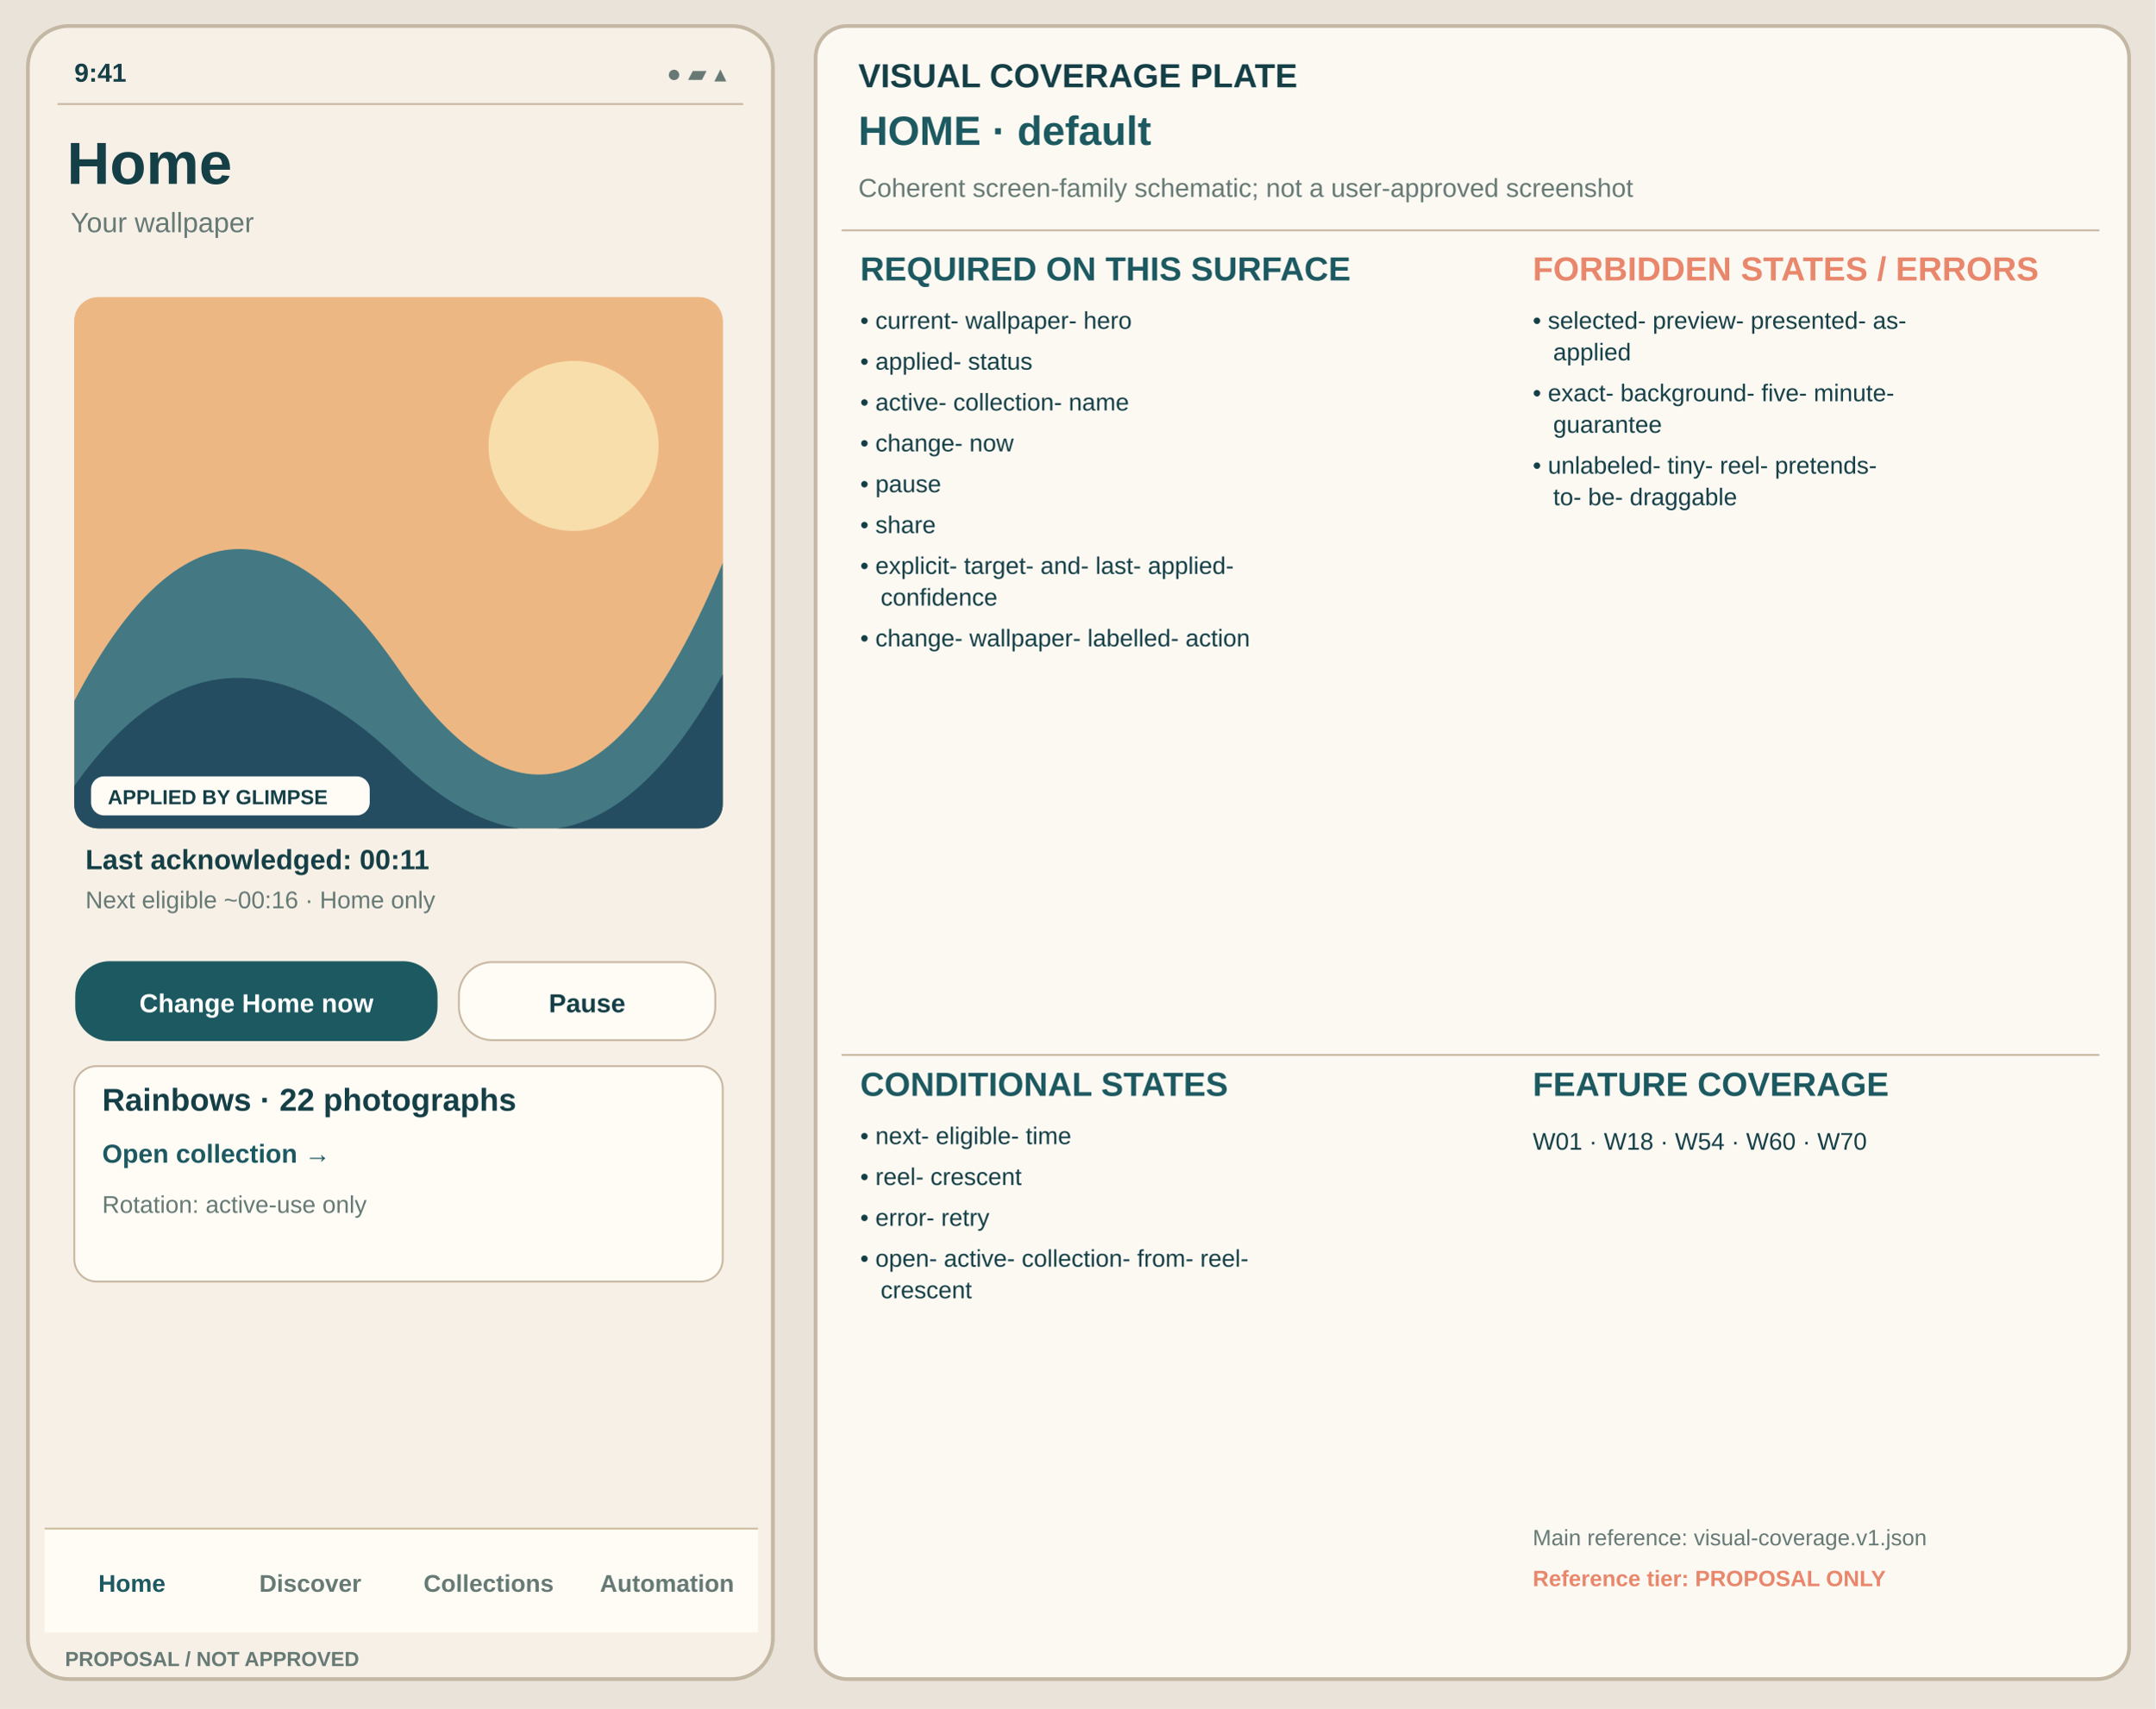
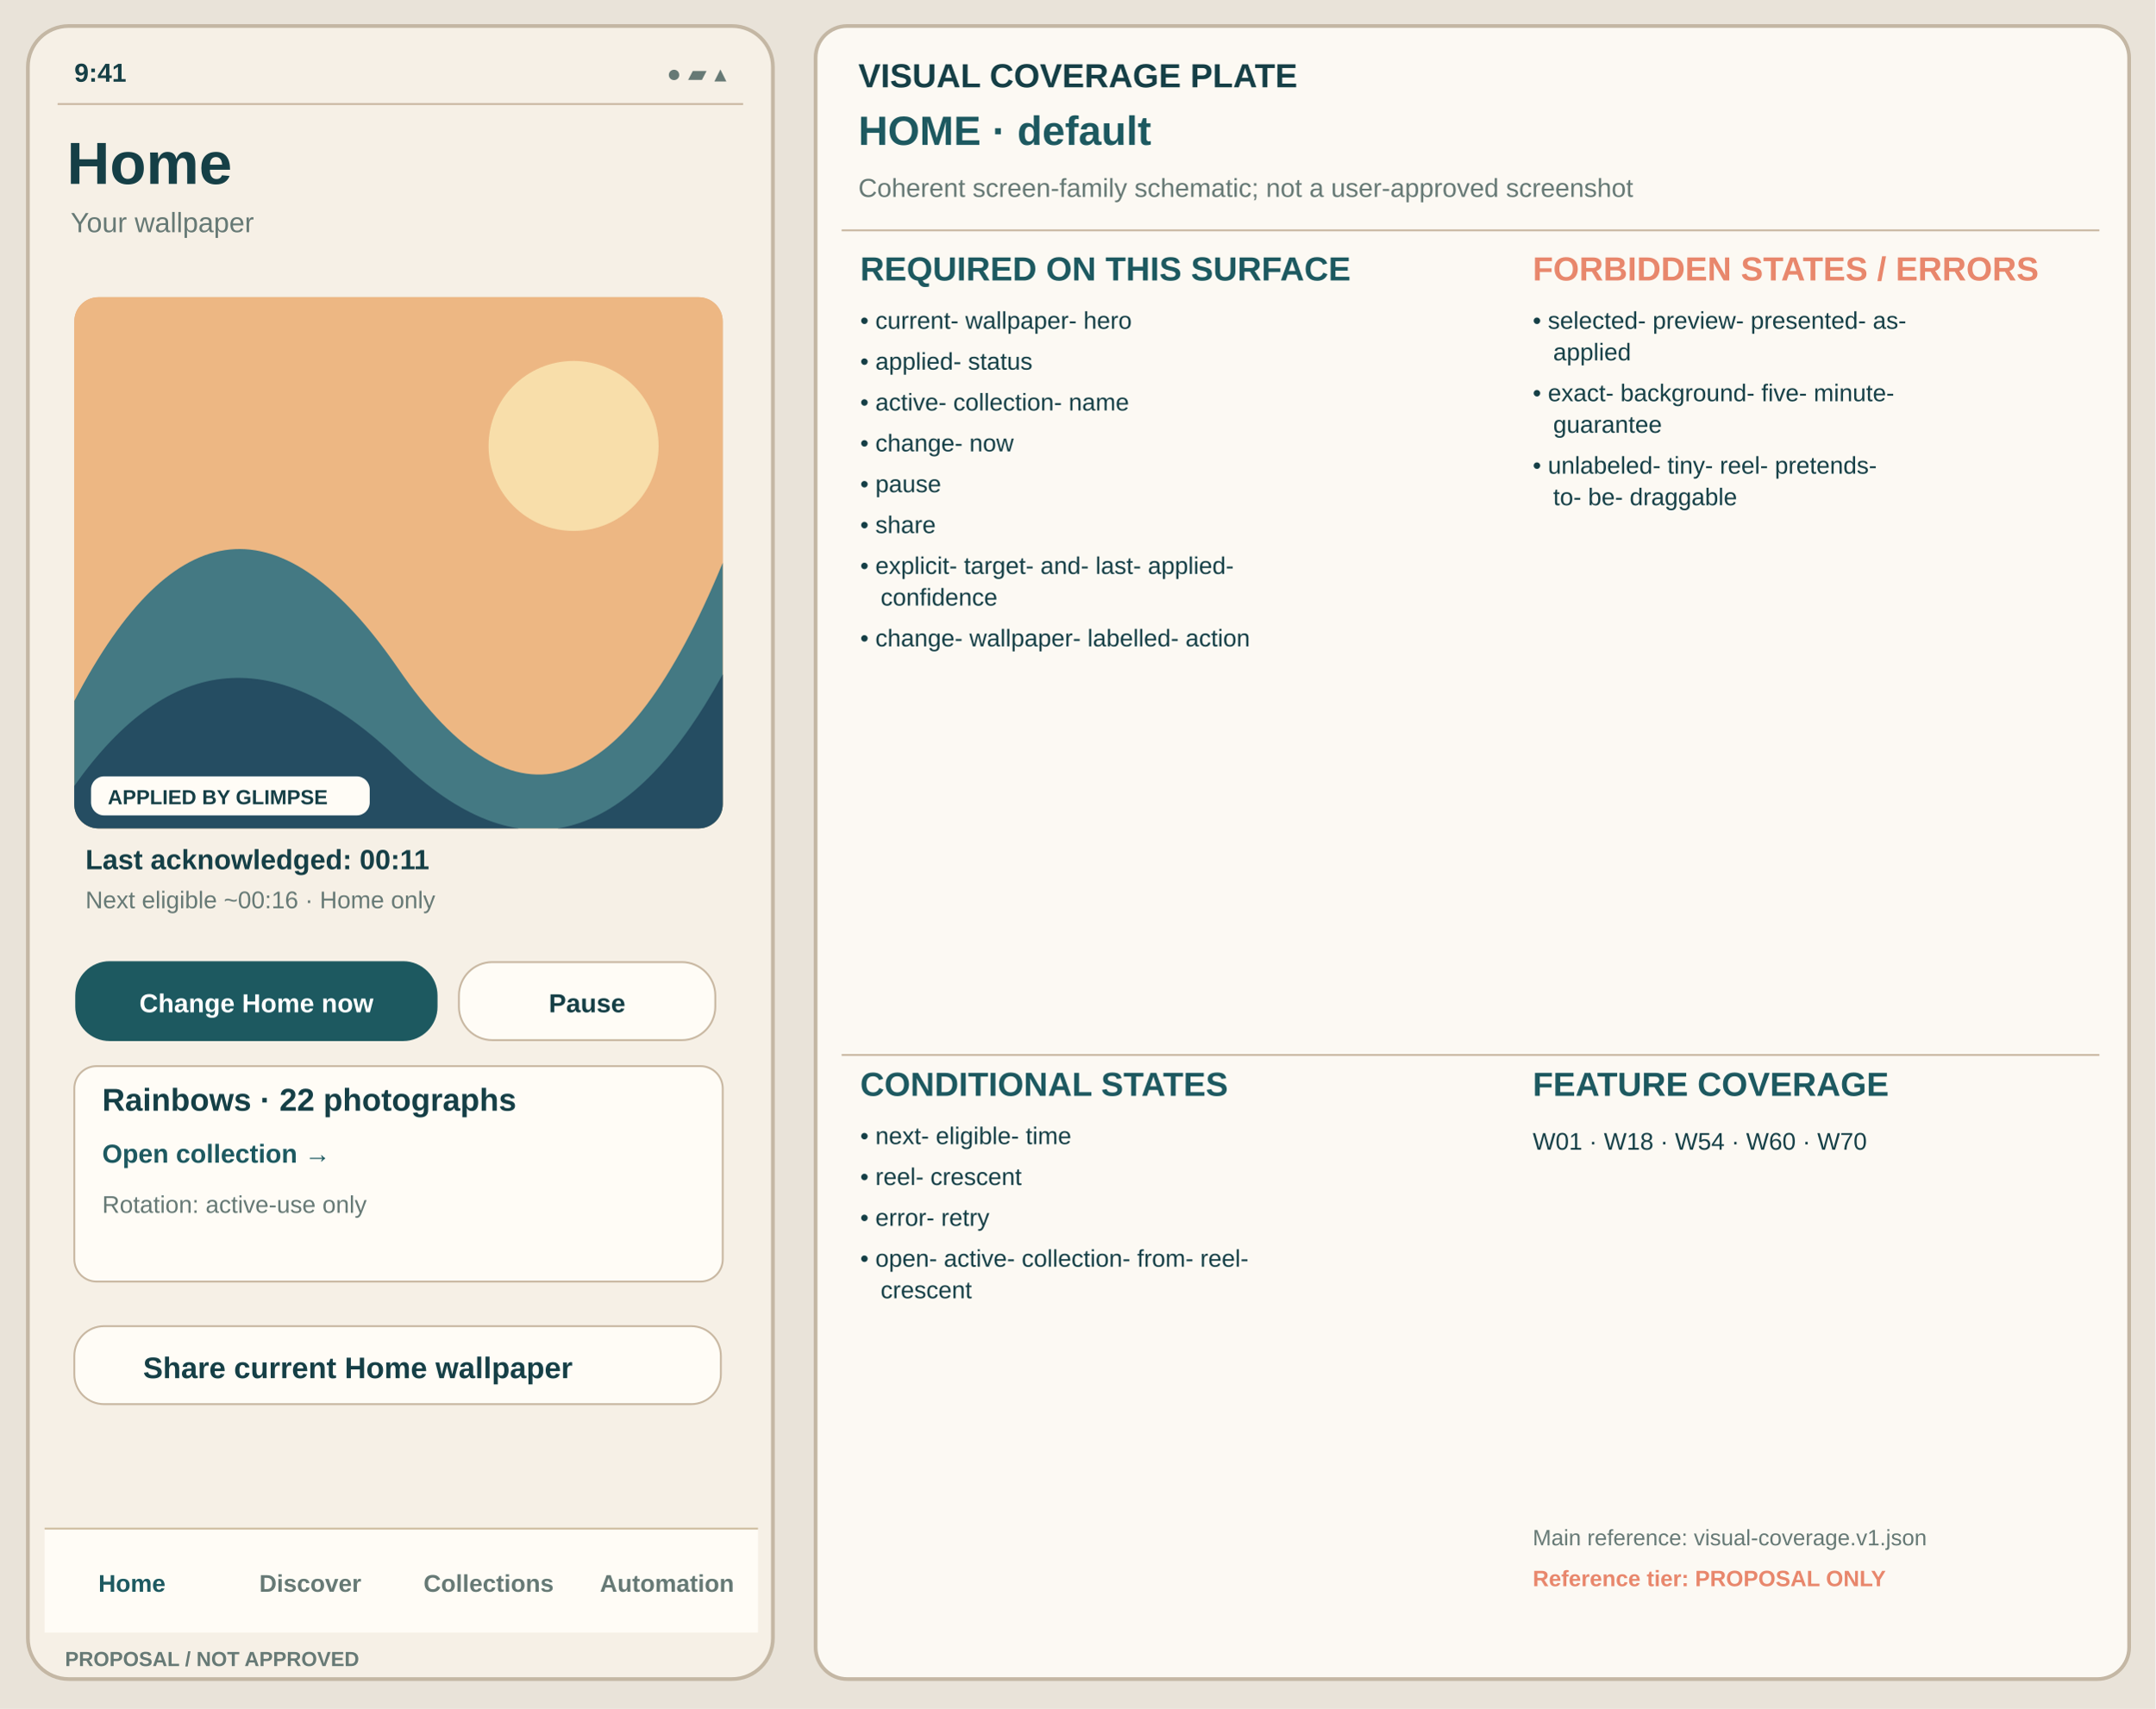
<svg xmlns="http://www.w3.org/2000/svg" width="1160" height="920" viewBox="0 0 1160 920" role="img" aria-label="Proposed Glimpse home annotated layout, default state, not yet approved">
  <rect width="1160" height="920" fill="#E9E3D9" />
  <rect x="15" y="14" width="401" height="890" rx="22" fill="#F6F0E6" stroke="#C4B7A4" stroke-width="2" />
  <text x="40" y="44" fill="#153F46" font-family="Arial,Helvetica,sans-serif" font-size="14" font-weight="650" text-anchor="start">9:41</text>
  <text x="391" y="44" fill="#667975" font-family="Arial,Helvetica,sans-serif" font-size="13" font-weight="400" text-anchor="end">● ▰ ▴</text>
  <path d="M31 56 L400 56" stroke="#C8B7A1" stroke-width="1" fill="none" />
  <text x="36" y="99" fill="#153F46" font-family="Arial,Helvetica,sans-serif" font-size="32" font-weight="700" text-anchor="start">Home</text>
  <text x="38" y="125" fill="#667975" font-family="Arial,Helvetica,sans-serif" font-size="15" font-weight="400" text-anchor="start">Your wallpaper</text>
  <rect x="40" y="160" width="349" height="286" rx="13" fill="#DFB087" stroke="none" stroke-width="1" />
  <clipPath id="photo-40-160">
    <rect x="40" y="160" width="349" height="286" rx="13" />
  </clipPath>
  <g clip-path="url(#photo-40-160)">
    <rect x="40" y="160" width="349" height="286" fill="#EDB783" />
    <circle cx="308.73" cy="240.08" r="45.76" fill="#F8DEAA" />
    <path d="M40 377.36 Q120.27 222.92 214.5 360.2 T389 303 L389 446 H40Z" fill="#447983" />
    <path d="M40 423.12 Q116.78 314.44 214.5 408.82 T389 363.06 L389 446 H40Z" fill="#254D62" />
  </g>
  <rect x="49" y="418" width="150" height="21" rx="7" fill="#FFFCF6" stroke="none" stroke-width="1" />
  <text x="58" y="433" fill="#153F46" font-family="Arial,Helvetica,sans-serif" font-size="11" font-weight="600" text-anchor="start">APPLIED BY GLIMPSE</text>
  <text x="46" y="468" fill="#153F46" font-family="Arial,Helvetica,sans-serif" font-size="15" font-weight="650" text-anchor="start">Last acknowledged: 00:11</text>
  <text x="46" y="489" fill="#667975" font-family="Arial,Helvetica,sans-serif" font-size="13" font-weight="400" text-anchor="start">Next eligible ~00:16 · Home only</text>
  <rect x="41" y="518" width="194" height="42" rx="18" fill="#1D5960" stroke="#1D5960" stroke-width="1" />
  <text x="138" y="545" fill="#FFFFFF" font-family="Arial,Helvetica,sans-serif" font-size="14" font-weight="650" text-anchor="middle">Change Home now</text>
  <rect x="247" y="518" width="138" height="42" rx="18" fill="#FFFCF6" stroke="#C8B7A1" stroke-width="1" />
  <text x="316" y="545" fill="#153F46" font-family="Arial,Helvetica,sans-serif" font-size="14" font-weight="650" text-anchor="middle">Pause</text>
  <rect x="40" y="574" width="349" height="116" rx="12" fill="#FFFCF6" stroke="#C8B7A1" stroke-width="1" />
  <text x="55" y="598" fill="#153F46" font-family="Arial,Helvetica,sans-serif" font-size="17" font-weight="650" text-anchor="start">Rainbows · 22 photographs</text>
  <text x="55" y="626" fill="#1D5960" font-family="Arial,Helvetica,sans-serif" font-size="14" font-weight="650" text-anchor="start">Open collection →</text>
  <text x="55" y="653" fill="#667975" font-family="Arial,Helvetica,sans-serif" font-size="13" font-weight="400" text-anchor="start">Rotation: active-use only</text>
+   <rect x="40" y="714" width="348" height="42" rx="16" fill="#FFFCF6" stroke="#C8B7A1" />
+   <text x="77" y="742" font-family="Arial,Helvetica,sans-serif" font-size="16" font-weight="650" fill="#153F46">Share current Home wallpaper</text>
  <rect x="24" y="823" width="384" height="56" rx="0" fill="#FFFCF6" stroke="none" stroke-width="1" />
  <path d="M24 823 L408 823" stroke="#CEBC9F" stroke-width="1" fill="none" />
  <text x="71" y="857" fill="#1D5960" font-family="Arial,Helvetica,sans-serif" font-size="13" font-weight="600" text-anchor="middle">Home</text>
  <text x="167" y="857" fill="#667975" font-family="Arial,Helvetica,sans-serif" font-size="13" font-weight="600" text-anchor="middle">Discover</text>
  <text x="263" y="857" fill="#667975" font-family="Arial,Helvetica,sans-serif" font-size="13" font-weight="600" text-anchor="middle">Collections</text>
  <text x="359" y="857" fill="#667975" font-family="Arial,Helvetica,sans-serif" font-size="13" font-weight="600" text-anchor="middle">Automation</text>
  <text x="35" y="897" fill="#667975" font-family="Arial,Helvetica,sans-serif" font-size="11" font-weight="650" text-anchor="start">PROPOSAL / NOT APPROVED</text>
  <rect x="439" y="14" width="707" height="890" rx="17" fill="#FCF9F3" stroke="#C4B7A4" stroke-width="2" />
  <text x="462" y="47" fill="#153F46" font-family="Arial,Helvetica,sans-serif" font-size="18" font-weight="700" text-anchor="start">VISUAL COVERAGE PLATE</text>
  <text x="462" y="78" fill="#1D5960" font-family="Arial,Helvetica,sans-serif" font-size="22" font-weight="700" text-anchor="start">HOME · default</text>
  <text x="462" y="106" fill="#667975" font-family="Arial,Helvetica,sans-serif" font-size="14" font-weight="400" text-anchor="start">Coherent screen-family schematic; not a user-approved screenshot</text>
  <path d="M453 124 L1130 124" stroke="#C8B7A1" stroke-width="1" fill="none" />
  <text x="463" y="151" fill="#1D5960" font-family="Arial,Helvetica,sans-serif" font-size="18" font-weight="700" text-anchor="start">REQUIRED ON THIS SURFACE</text>
  <text x="463" y="177" fill="#153F46" font-family="Arial,Helvetica,sans-serif" font-size="13" font-weight="400" text-anchor="start">• current- wallpaper- hero</text>
  <text x="463" y="199" fill="#153F46" font-family="Arial,Helvetica,sans-serif" font-size="13" font-weight="400" text-anchor="start">• applied- status</text>
  <text x="463" y="221" fill="#153F46" font-family="Arial,Helvetica,sans-serif" font-size="13" font-weight="400" text-anchor="start">• active- collection- name</text>
  <text x="463" y="243" fill="#153F46" font-family="Arial,Helvetica,sans-serif" font-size="13" font-weight="400" text-anchor="start">• change- now</text>
  <text x="463" y="265" fill="#153F46" font-family="Arial,Helvetica,sans-serif" font-size="13" font-weight="400" text-anchor="start">• pause</text>
  <text x="463" y="287" fill="#153F46" font-family="Arial,Helvetica,sans-serif" font-size="13" font-weight="400" text-anchor="start">• share</text>
  <text x="463" y="309" fill="#153F46" font-family="Arial,Helvetica,sans-serif" font-size="13" font-weight="400" text-anchor="start">• explicit- target- and- last- applied-</text>
  <text x="474" y="326" fill="#153F46" font-family="Arial,Helvetica,sans-serif" font-size="13" font-weight="400" text-anchor="start">confidence</text>
  <text x="463" y="348" fill="#153F46" font-family="Arial,Helvetica,sans-serif" font-size="13" font-weight="400" text-anchor="start">• change- wallpaper- labelled- action</text>
  <text x="825" y="151" fill="#E8876C" font-family="Arial,Helvetica,sans-serif" font-size="18" font-weight="700" text-anchor="start">FORBIDDEN STATES / ERRORS</text>
  <text x="825" y="177" fill="#153F46" font-family="Arial,Helvetica,sans-serif" font-size="13" font-weight="400" text-anchor="start">• selected- preview- presented- as-</text>
  <text x="836" y="194" fill="#153F46" font-family="Arial,Helvetica,sans-serif" font-size="13" font-weight="400" text-anchor="start">applied</text>
  <text x="825" y="216" fill="#153F46" font-family="Arial,Helvetica,sans-serif" font-size="13" font-weight="400" text-anchor="start">• exact- background- five- minute-</text>
  <text x="836" y="233" fill="#153F46" font-family="Arial,Helvetica,sans-serif" font-size="13" font-weight="400" text-anchor="start">guarantee</text>
  <text x="825" y="255" fill="#153F46" font-family="Arial,Helvetica,sans-serif" font-size="13" font-weight="400" text-anchor="start">• unlabeled- tiny- reel- pretends-</text>
  <text x="836" y="272" fill="#153F46" font-family="Arial,Helvetica,sans-serif" font-size="13" font-weight="400" text-anchor="start">to- be- draggable</text>
  <path d="M453 568 L1130 568" stroke="#C8B7A1" stroke-width="1" fill="none" />
  <text x="463" y="590" fill="#1D5960" font-family="Arial,Helvetica,sans-serif" font-size="18" font-weight="700" text-anchor="start">CONDITIONAL STATES</text>
  <text x="463" y="616" fill="#153F46" font-family="Arial,Helvetica,sans-serif" font-size="13" font-weight="400" text-anchor="start">• next- eligible- time</text>
  <text x="463" y="638" fill="#153F46" font-family="Arial,Helvetica,sans-serif" font-size="13" font-weight="400" text-anchor="start">• reel- crescent</text>
  <text x="463" y="660" fill="#153F46" font-family="Arial,Helvetica,sans-serif" font-size="13" font-weight="400" text-anchor="start">• error- retry</text>
  <text x="463" y="682" fill="#153F46" font-family="Arial,Helvetica,sans-serif" font-size="13" font-weight="400" text-anchor="start">• open- active- collection- from- reel-</text>
  <text x="474" y="699" fill="#153F46" font-family="Arial,Helvetica,sans-serif" font-size="13" font-weight="400" text-anchor="start">crescent</text>
  <text x="825" y="590" fill="#1D5960" font-family="Arial,Helvetica,sans-serif" font-size="18" font-weight="700" text-anchor="start">FEATURE COVERAGE</text>
  <text x="825" y="619" fill="#153F46" font-family="Arial,Helvetica,sans-serif" font-size="13" font-weight="400" text-anchor="start">W01 · W18 · W54 · W60 · W70</text>
  <text x="825" y="832" fill="#667975" font-family="Arial,Helvetica,sans-serif" font-size="12" font-weight="400" text-anchor="start">Main reference: visual-coverage.v1.json</text>
  <text x="825" y="854" fill="#E8876C" font-family="Arial,Helvetica,sans-serif" font-size="12" font-weight="700" text-anchor="start">Reference tier: PROPOSAL ONLY</text>
</svg>
